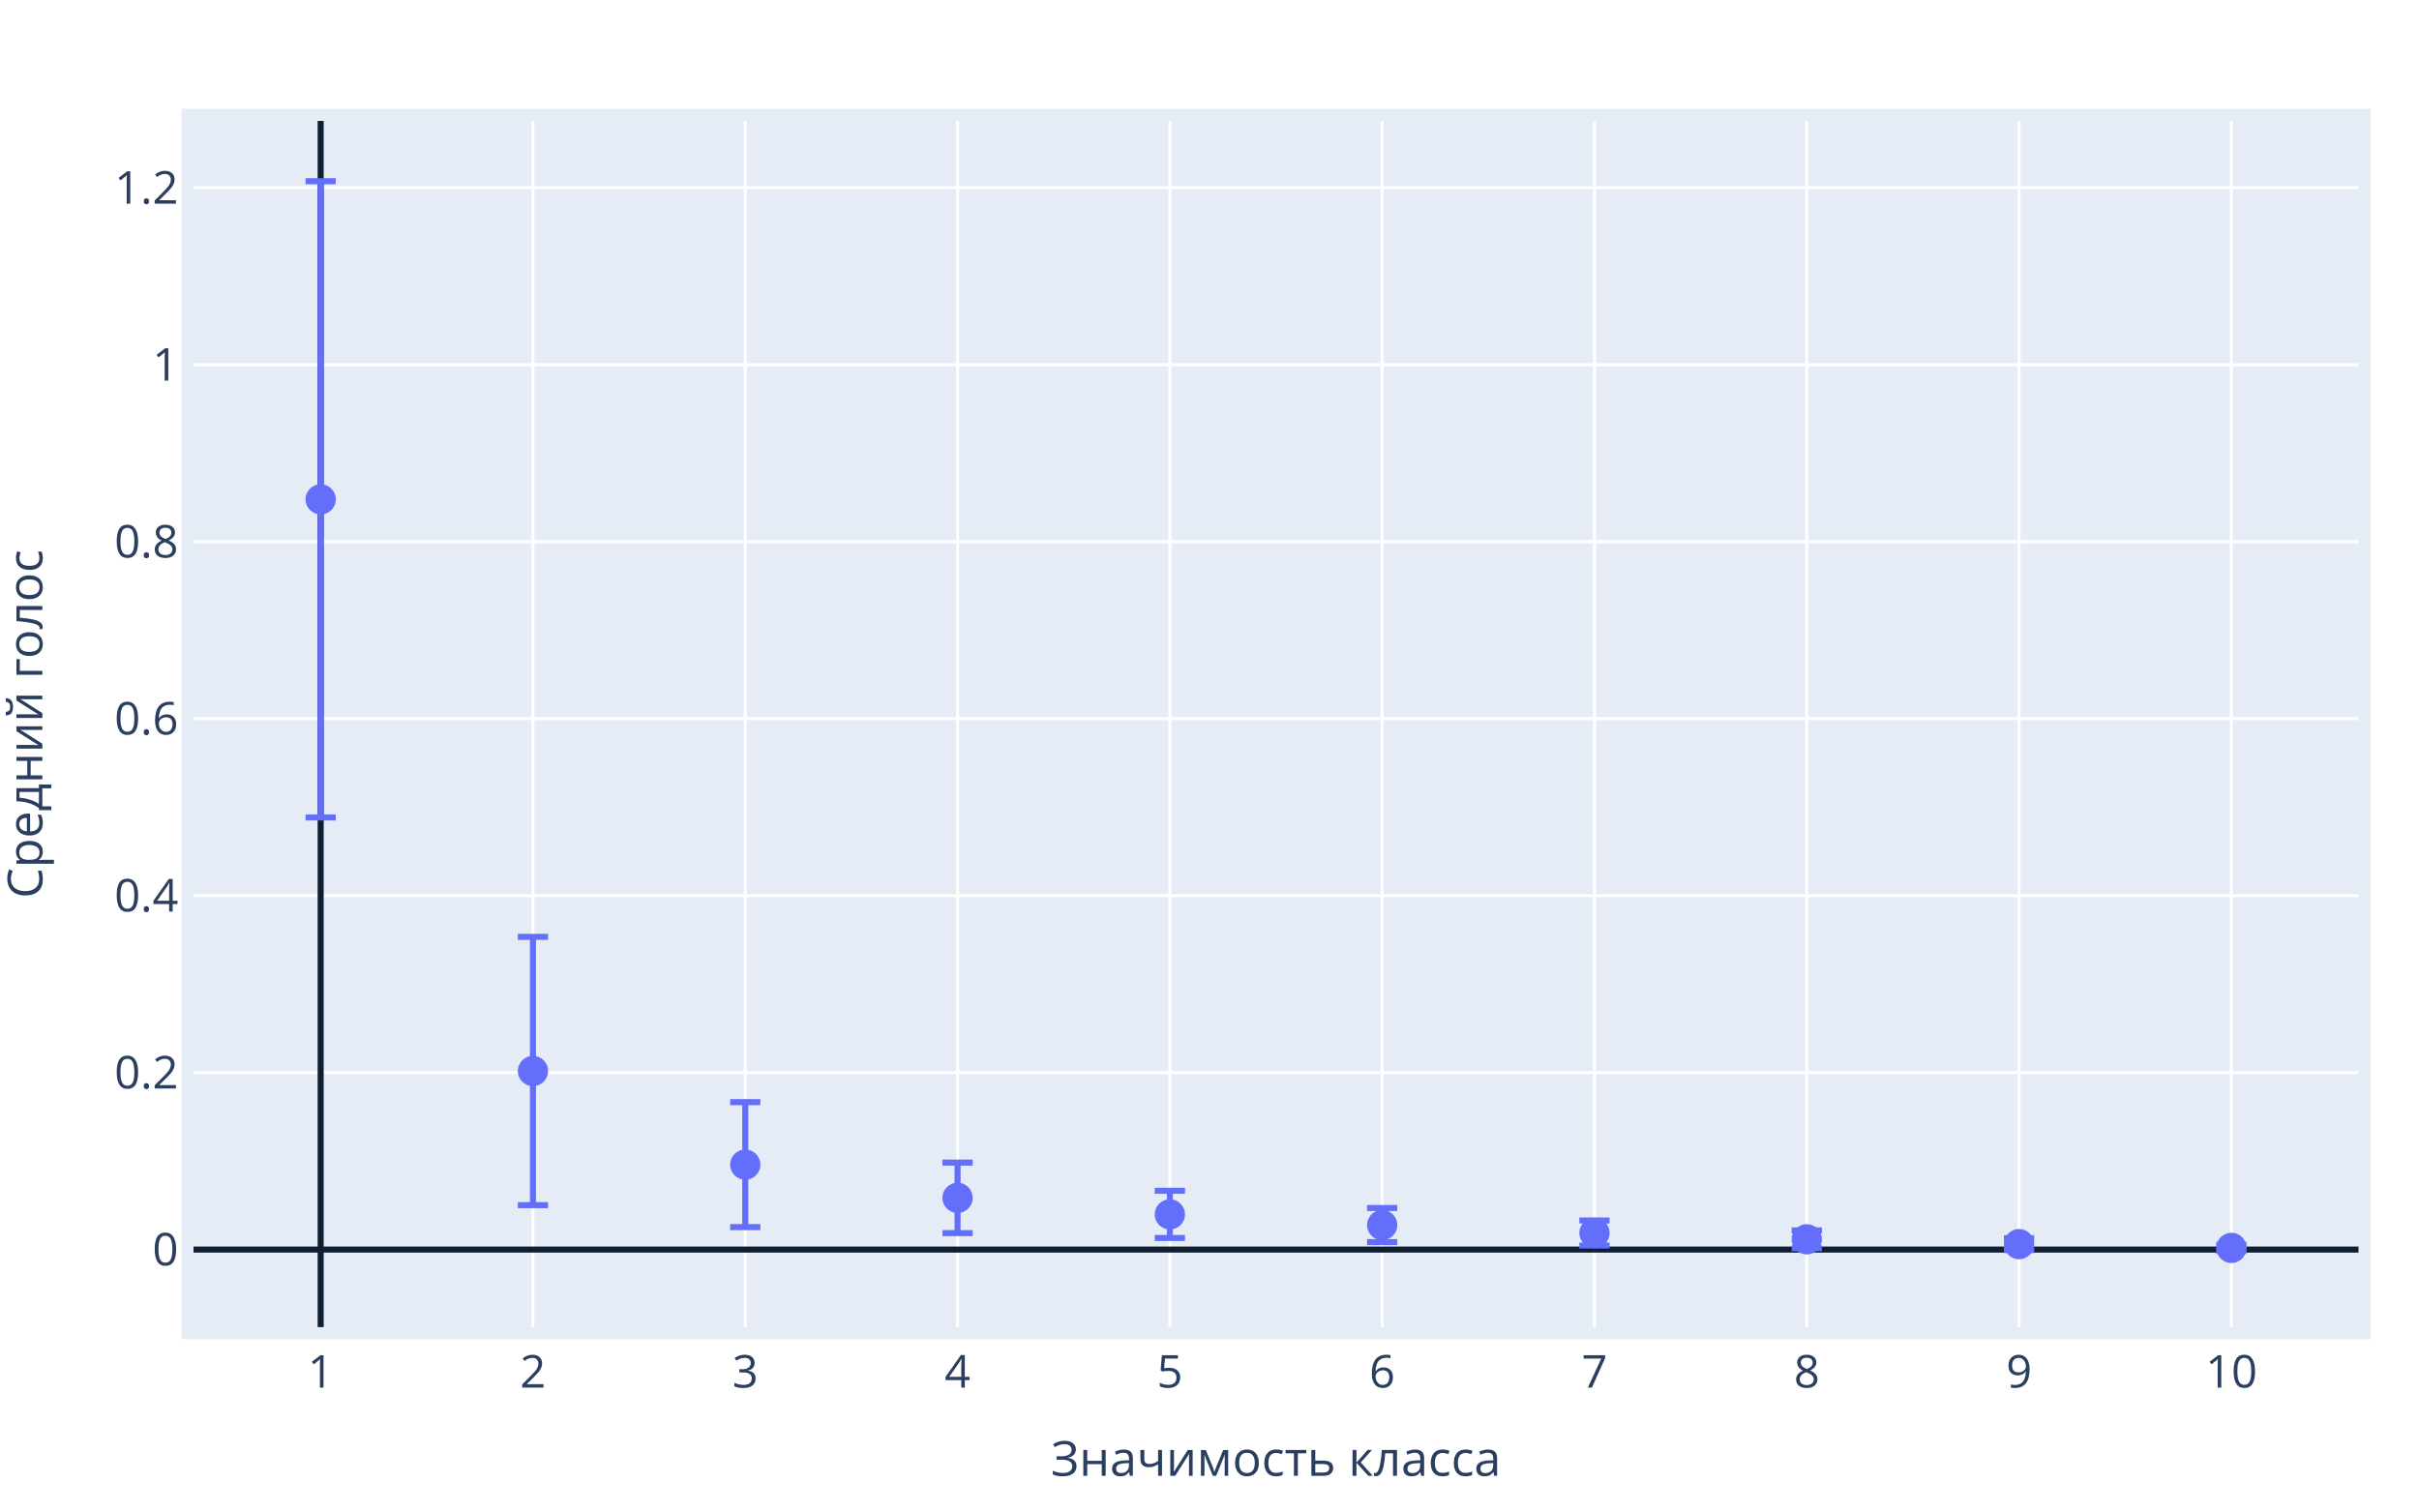
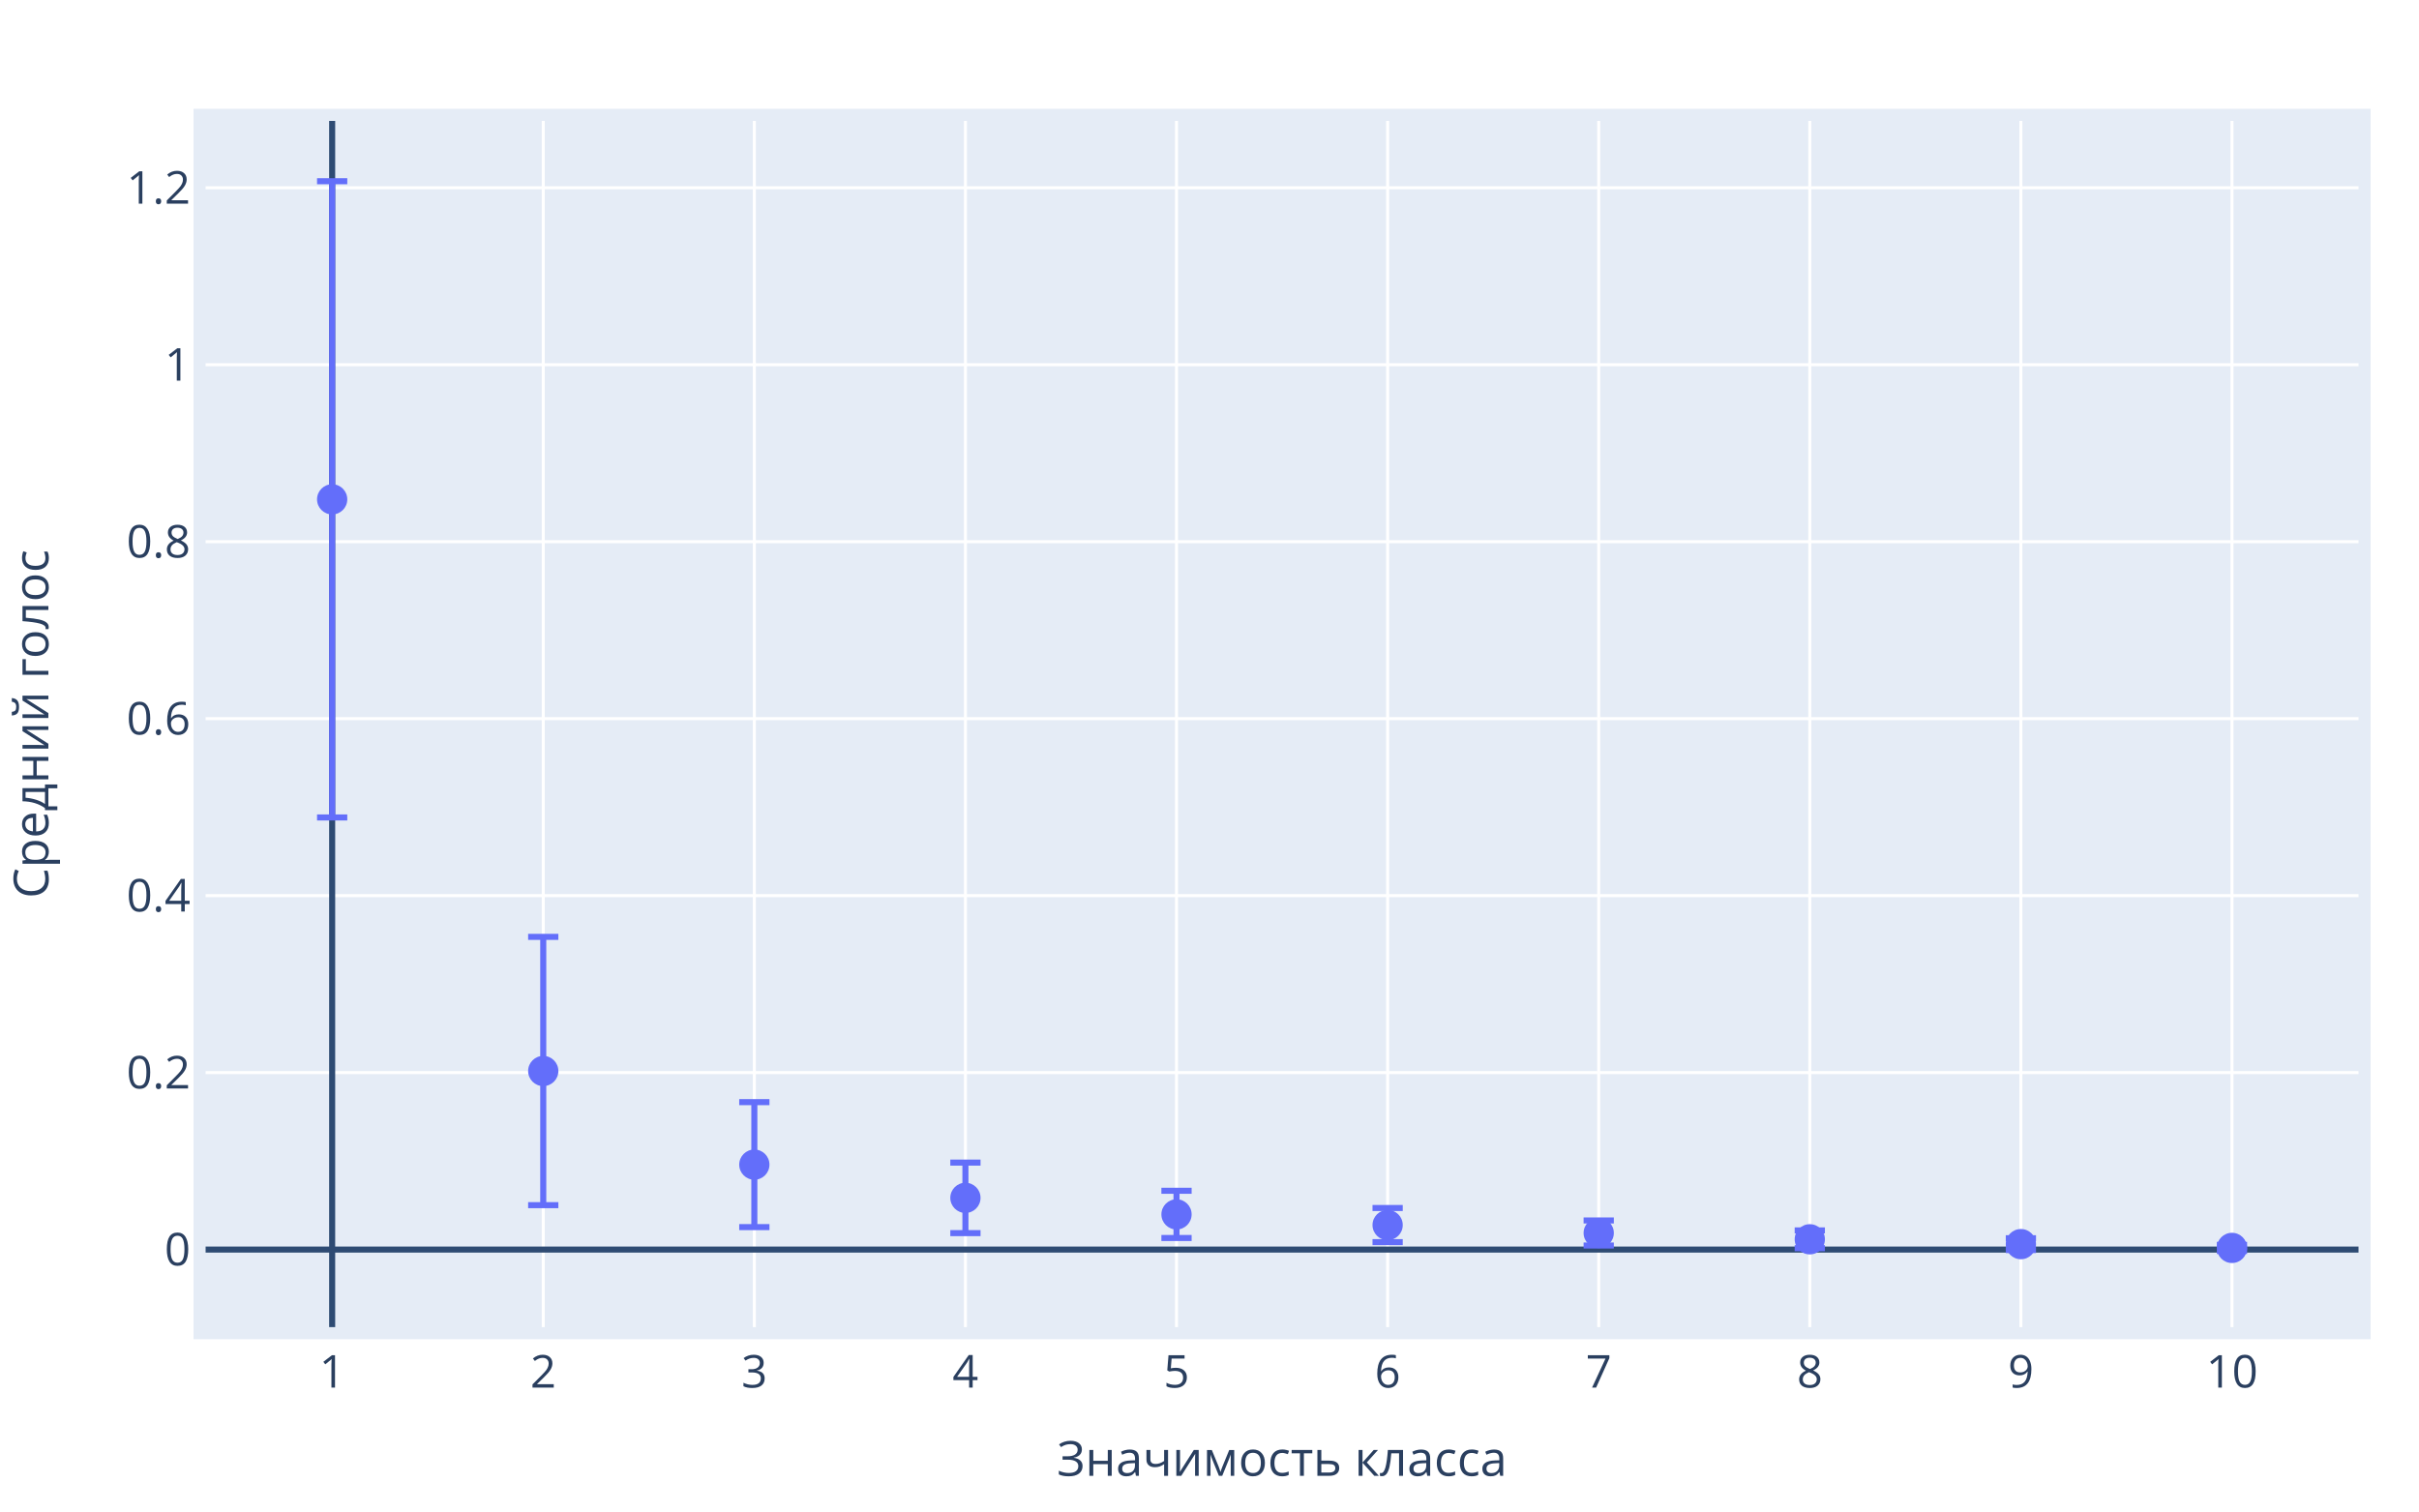
- <svg xmlns="http://www.w3.org/2000/svg" class="main-svg" width="800" height="500" viewBox="0 0 800 500">
+ <svg xmlns="http://www.w3.org/2000/svg" class="main-svg" width="800" height="500" style="" viewBox="0 0 800 500">
  <rect x="0" y="0" width="800" height="500" style="fill: rgb(255, 255, 255); fill-opacity: 1;" />
-   <defs id="defs-5c02e8">
+   <defs id="defs-a1fb37">
    <g class="clips">
-       <clipPath id="clip5c02e8xyplot" class="plotclip">
-         <rect width="716" height="399" />
-       </clipPath>
-       <clipPath class="axesclip" id="clip5c02e8x">
-         <rect x="64" y="0" width="716" height="500" />
-       </clipPath>
-       <clipPath class="axesclip" id="clip5c02e8y">
+       <clipPath id="clipa1fb37xyplot" class="plotclip">
+         <rect width="712" height="399" />
+       </clipPath>
+       <clipPath class="axesclip" id="clipa1fb37x">
+         <rect x="68" y="0" width="712" height="500" />
+       </clipPath>
+       <clipPath class="axesclip" id="clipa1fb37y">
        <rect x="0" y="40" width="800" height="399" />
      </clipPath>
-       <clipPath class="axesclip" id="clip5c02e8xy">
-         <rect x="64" y="40" width="716" height="399" />
+       <clipPath class="axesclip" id="clipa1fb37xy">
+         <rect x="68" y="40" width="712" height="399" />
      </clipPath>
    </g>
    <g class="gradients" />
  </defs>
  <g class="bglayer">
-     <rect class="bg" x="60" y="36" width="724" height="407" style="fill: rgb(229, 236, 246); fill-opacity: 1; stroke-width: 0;" />
+     <rect class="bg" x="64" y="36" width="720" height="407" style="fill: rgb(229, 236, 246); fill-opacity: 1; stroke-width: 0;" />
  </g>
  <g class="layer-below">
    <g class="imagelayer" />
    <g class="shapelayer" />
  </g>
  <g class="cartesianlayer">
    <g class="subplot xy">
      <g class="layer-subplot">
        <g class="shapelayer" />
        <g class="imagelayer" />
      </g>
      <g class="gridlayer">
        <g class="x">
-           <path class="xgrid crisp" transform="translate(176.26,0)" d="M0,40v399" style="stroke: rgb(255, 255, 255); stroke-opacity: 1; stroke-width: 1px;" />
-           <path class="xgrid crisp" transform="translate(246.47,0)" d="M0,40v399" style="stroke: rgb(255, 255, 255); stroke-opacity: 1; stroke-width: 1px;" />
-           <path class="xgrid crisp" transform="translate(316.68,0)" d="M0,40v399" style="stroke: rgb(255, 255, 255); stroke-opacity: 1; stroke-width: 1px;" />
-           <path class="xgrid crisp" transform="translate(386.89,0)" d="M0,40v399" style="stroke: rgb(255, 255, 255); stroke-opacity: 1; stroke-width: 1px;" />
-           <path class="xgrid crisp" transform="translate(457.11,0)" d="M0,40v399" style="stroke: rgb(255, 255, 255); stroke-opacity: 1; stroke-width: 1px;" />
-           <path class="xgrid crisp" transform="translate(527.32,0)" d="M0,40v399" style="stroke: rgb(255, 255, 255); stroke-opacity: 1; stroke-width: 1px;" />
-           <path class="xgrid crisp" transform="translate(597.53,0)" d="M0,40v399" style="stroke: rgb(255, 255, 255); stroke-opacity: 1; stroke-width: 1px;" />
-           <path class="xgrid crisp" transform="translate(667.74,0)" d="M0,40v399" style="stroke: rgb(255, 255, 255); stroke-opacity: 1; stroke-width: 1px;" />
-           <path class="xgrid crisp" transform="translate(737.95,0)" d="M0,40v399" style="stroke: rgb(255, 255, 255); stroke-opacity: 1; stroke-width: 1px;" />
+           <path class="xgrid crisp" transform="translate(179.66,0)" d="M0,40v399" style="stroke: rgb(255, 255, 255); stroke-opacity: 1; stroke-width: 1px;" />
+           <path class="xgrid crisp" transform="translate(249.47,0)" d="M0,40v399" style="stroke: rgb(255, 255, 255); stroke-opacity: 1; stroke-width: 1px;" />
+           <path class="xgrid crisp" transform="translate(319.28,0)" d="M0,40v399" style="stroke: rgb(255, 255, 255); stroke-opacity: 1; stroke-width: 1px;" />
+           <path class="xgrid crisp" transform="translate(389.09,0)" d="M0,40v399" style="stroke: rgb(255, 255, 255); stroke-opacity: 1; stroke-width: 1px;" />
+           <path class="xgrid crisp" transform="translate(458.91,0)" d="M0,40v399" style="stroke: rgb(255, 255, 255); stroke-opacity: 1; stroke-width: 1px;" />
+           <path class="xgrid crisp" transform="translate(528.72,0)" d="M0,40v399" style="stroke: rgb(255, 255, 255); stroke-opacity: 1; stroke-width: 1px;" />
+           <path class="xgrid crisp" transform="translate(598.53,0)" d="M0,40v399" style="stroke: rgb(255, 255, 255); stroke-opacity: 1; stroke-width: 1px;" />
+           <path class="xgrid crisp" transform="translate(668.34,0)" d="M0,40v399" style="stroke: rgb(255, 255, 255); stroke-opacity: 1; stroke-width: 1px;" />
+           <path class="xgrid crisp" transform="translate(738.15,0)" d="M0,40v399" style="stroke: rgb(255, 255, 255); stroke-opacity: 1; stroke-width: 1px;" />
        </g>
        <g class="y">
-           <path class="ygrid crisp" transform="translate(0,354.81)" d="M64,0h716" style="stroke: rgb(255, 255, 255); stroke-opacity: 1; stroke-width: 1px;" />
-           <path class="ygrid crisp" transform="translate(0,296.27)" d="M64,0h716" style="stroke: rgb(255, 255, 255); stroke-opacity: 1; stroke-width: 1px;" />
-           <path class="ygrid crisp" transform="translate(0,237.73)" d="M64,0h716" style="stroke: rgb(255, 255, 255); stroke-opacity: 1; stroke-width: 1px;" />
-           <path class="ygrid crisp" transform="translate(0,179.19)" d="M64,0h716" style="stroke: rgb(255, 255, 255); stroke-opacity: 1; stroke-width: 1px;" />
-           <path class="ygrid crisp" transform="translate(0,120.65)" d="M64,0h716" style="stroke: rgb(255, 255, 255); stroke-opacity: 1; stroke-width: 1px;" />
-           <path class="ygrid crisp" transform="translate(0,62.11)" d="M64,0h716" style="stroke: rgb(255, 255, 255); stroke-opacity: 1; stroke-width: 1px;" />
+           <path class="ygrid crisp" transform="translate(0,354.81)" d="M68,0h712" style="stroke: rgb(255, 255, 255); stroke-opacity: 1; stroke-width: 1px;" />
+           <path class="ygrid crisp" transform="translate(0,296.27)" d="M68,0h712" style="stroke: rgb(255, 255, 255); stroke-opacity: 1; stroke-width: 1px;" />
+           <path class="ygrid crisp" transform="translate(0,237.73)" d="M68,0h712" style="stroke: rgb(255, 255, 255); stroke-opacity: 1; stroke-width: 1px;" />
+           <path class="ygrid crisp" transform="translate(0,179.19)" d="M68,0h712" style="stroke: rgb(255, 255, 255); stroke-opacity: 1; stroke-width: 1px;" />
+           <path class="ygrid crisp" transform="translate(0,120.65)" d="M68,0h712" style="stroke: rgb(255, 255, 255); stroke-opacity: 1; stroke-width: 1px;" />
+           <path class="ygrid crisp" transform="translate(0,62.11)" d="M68,0h712" style="stroke: rgb(255, 255, 255); stroke-opacity: 1; stroke-width: 1px;" />
        </g>
      </g>
      <g class="zerolinelayer">
-         <path class="xzl zl crisp" transform="translate(106.05,0)" d="M0,40v399" style="stroke: rgb(15, 30, 49); stroke-opacity: 1; stroke-width: 2px;" />
-         <path class="yzl zl crisp" transform="translate(0,413.35)" d="M64,0h716" style="stroke: rgb(15, 30, 49); stroke-opacity: 1; stroke-width: 2px;" />
+         <path class="xzl zl crisp" transform="translate(109.85,0)" d="M0,40v399" style="stroke: rgb(46, 75, 115); stroke-opacity: 1; stroke-width: 2px;" />
+         <path class="yzl zl crisp" transform="translate(0,413.35)" d="M68,0h712" style="stroke: rgb(46, 75, 115); stroke-opacity: 1; stroke-width: 2px;" />
      </g>
      <path class="xlines-below" />
      <path class="ylines-below" />
      <g class="overlines-below" />
      <g class="xaxislayer-below" />
      <g class="yaxislayer-below" />
      <g class="overaxes-below" />
-       <g class="plot" transform="translate(64, 40)" clip-path="url('#clip5c02e8xyplot')">
+       <g class="plot" transform="translate(68, 40)" clip-path="url('#clipa1fb37xyplot')">
        <g class="scatterlayer mlayer">
-           <g class="trace scatter trace88c6efd5-9ed2-4d4c-b080-4c8496af923d" style="stroke-miterlimit: 2; opacity: 1;">
+           <g class="trace scatter trace651f056e-fbfe-4523-9575-69a6ba6eb80b" style="stroke-miterlimit: 2; opacity: 1;">
            <g class="fills" />
            <g class="errorbars">
              <g class="errorbar" style="opacity: 1;">
-                 <path class="yerror" d="M37.05,19.95h10m-5,0V230.41m-5,0h10" style="vector-effect: non-scaling-stroke; stroke-width: 2px; stroke: rgb(99, 110, 250); stroke-opacity: 1;" />
-               </g>
-               <g class="errorbar" style="opacity: 1;">
-                 <path class="yerror" d="M107.26,269.91h10m-5,0V358.66m-5,0h10" style="vector-effect: non-scaling-stroke; stroke-width: 2px; stroke: rgb(99, 110, 250); stroke-opacity: 1;" />
-               </g>
-               <g class="errorbar" style="opacity: 1;">
-                 <path class="yerror" d="M177.47,324.58h10m-5,0V365.92m-5,0h10" style="vector-effect: non-scaling-stroke; stroke-width: 2px; stroke: rgb(99, 110, 250); stroke-opacity: 1;" />
-               </g>
-               <g class="errorbar" style="opacity: 1;">
-                 <path class="yerror" d="M247.68,344.58h10m-5,0V367.91m-5,0h10" style="vector-effect: non-scaling-stroke; stroke-width: 2px; stroke: rgb(99, 110, 250); stroke-opacity: 1;" />
-               </g>
-               <g class="errorbar" style="opacity: 1;">
-                 <path class="yerror" d="M317.89,353.9h10m-5,0V369.52m-5,0h10" style="vector-effect: non-scaling-stroke; stroke-width: 2px; stroke: rgb(99, 110, 250); stroke-opacity: 1;" />
-               </g>
-               <g class="errorbar" style="opacity: 1;">
-                 <path class="yerror" d="M388.11,359.6h10m-5,0V370.89m-5,0h10" style="vector-effect: non-scaling-stroke; stroke-width: 2px; stroke: rgb(99, 110, 250); stroke-opacity: 1;" />
-               </g>
-               <g class="errorbar" style="opacity: 1;">
-                 <path class="yerror" d="M458.32,363.72h10m-5,0V372.01m-5,0h10" style="vector-effect: non-scaling-stroke; stroke-width: 2px; stroke: rgb(99, 110, 250); stroke-opacity: 1;" />
-               </g>
-               <g class="errorbar" style="opacity: 1;">
-                 <path class="yerror" d="M528.53,367.01h10m-5,0V372.89m-5,0h10" style="vector-effect: non-scaling-stroke; stroke-width: 2px; stroke: rgb(99, 110, 250); stroke-opacity: 1;" />
-               </g>
-               <g class="errorbar" style="opacity: 1;">
-                 <path class="yerror" d="M598.74,369.6h10m-5,0V373.51m-5,0h10" style="vector-effect: non-scaling-stroke; stroke-width: 2px; stroke: rgb(99, 110, 250); stroke-opacity: 1;" />
-               </g>
-               <g class="errorbar" style="opacity: 1;">
-                 <path class="yerror" d="M668.95,371.79h10m-5,0V373.81m-5,0h10" style="vector-effect: non-scaling-stroke; stroke-width: 2px; stroke: rgb(99, 110, 250); stroke-opacity: 1;" />
+                 <path class="yerror" d="M36.85,19.95h10m-5,0V230.41m-5,0h10" style="vector-effect: non-scaling-stroke; stroke-width: 2px; stroke: rgb(99, 110, 250); stroke-opacity: 1;" />
+               </g>
+               <g class="errorbar" style="opacity: 1;">
+                 <path class="yerror" d="M106.66,269.91h10m-5,0V358.66m-5,0h10" style="vector-effect: non-scaling-stroke; stroke-width: 2px; stroke: rgb(99, 110, 250); stroke-opacity: 1;" />
+               </g>
+               <g class="errorbar" style="opacity: 1;">
+                 <path class="yerror" d="M176.47,324.58h10m-5,0V365.92m-5,0h10" style="vector-effect: non-scaling-stroke; stroke-width: 2px; stroke: rgb(99, 110, 250); stroke-opacity: 1;" />
+               </g>
+               <g class="errorbar" style="opacity: 1;">
+                 <path class="yerror" d="M246.28,344.58h10m-5,0V367.91m-5,0h10" style="vector-effect: non-scaling-stroke; stroke-width: 2px; stroke: rgb(99, 110, 250); stroke-opacity: 1;" />
+               </g>
+               <g class="errorbar" style="opacity: 1;">
+                 <path class="yerror" d="M316.09,353.9h10m-5,0V369.52m-5,0h10" style="vector-effect: non-scaling-stroke; stroke-width: 2px; stroke: rgb(99, 110, 250); stroke-opacity: 1;" />
+               </g>
+               <g class="errorbar" style="opacity: 1;">
+                 <path class="yerror" d="M385.91,359.6h10m-5,0V370.89m-5,0h10" style="vector-effect: non-scaling-stroke; stroke-width: 2px; stroke: rgb(99, 110, 250); stroke-opacity: 1;" />
+               </g>
+               <g class="errorbar" style="opacity: 1;">
+                 <path class="yerror" d="M455.72,363.72h10m-5,0V372.01m-5,0h10" style="vector-effect: non-scaling-stroke; stroke-width: 2px; stroke: rgb(99, 110, 250); stroke-opacity: 1;" />
+               </g>
+               <g class="errorbar" style="opacity: 1;">
+                 <path class="yerror" d="M525.53,367.01h10m-5,0V372.89m-5,0h10" style="vector-effect: non-scaling-stroke; stroke-width: 2px; stroke: rgb(99, 110, 250); stroke-opacity: 1;" />
+               </g>
+               <g class="errorbar" style="opacity: 1;">
+                 <path class="yerror" d="M595.34,369.6h10m-5,0V373.51m-5,0h10" style="vector-effect: non-scaling-stroke; stroke-width: 2px; stroke: rgb(99, 110, 250); stroke-opacity: 1;" />
+               </g>
+               <g class="errorbar" style="opacity: 1;">
+                 <path class="yerror" d="M665.15,371.79h10m-5,0V373.81m-5,0h10" style="vector-effect: non-scaling-stroke; stroke-width: 2px; stroke: rgb(99, 110, 250); stroke-opacity: 1;" />
              </g>
            </g>
            <g class="lines" />
            <g class="points">
-               <path class="point" transform="translate(42.05,125.18)" d="M5,0A5,5 0 1,1 0,-5A5,5 0 0,1 5,0Z" style="opacity: 1; stroke-width: 0px; fill: rgb(99, 110, 250); fill-opacity: 1;" />
-               <path class="point" transform="translate(112.26,314.28)" d="M5,0A5,5 0 1,1 0,-5A5,5 0 0,1 5,0Z" style="opacity: 1; stroke-width: 0px; fill: rgb(99, 110, 250); fill-opacity: 1;" />
-               <path class="point" transform="translate(182.47,345.25)" d="M5,0A5,5 0 1,1 0,-5A5,5 0 0,1 5,0Z" style="opacity: 1; stroke-width: 0px; fill: rgb(99, 110, 250); fill-opacity: 1;" />
-               <path class="point" transform="translate(252.68,356.24)" d="M5,0A5,5 0 1,1 0,-5A5,5 0 0,1 5,0Z" style="opacity: 1; stroke-width: 0px; fill: rgb(99, 110, 250); fill-opacity: 1;" />
-               <path class="point" transform="translate(322.89,361.71)" d="M5,0A5,5 0 1,1 0,-5A5,5 0 0,1 5,0Z" style="opacity: 1; stroke-width: 0px; fill: rgb(99, 110, 250); fill-opacity: 1;" />
-               <path class="point" transform="translate(393.11,365.24)" d="M5,0A5,5 0 1,1 0,-5A5,5 0 0,1 5,0Z" style="opacity: 1; stroke-width: 0px; fill: rgb(99, 110, 250); fill-opacity: 1;" />
-               <path class="point" transform="translate(463.32,367.86)" d="M5,0A5,5 0 1,1 0,-5A5,5 0 0,1 5,0Z" style="opacity: 1; stroke-width: 0px; fill: rgb(99, 110, 250); fill-opacity: 1;" />
-               <path class="point" transform="translate(533.53,369.95)" d="M5,0A5,5 0 1,1 0,-5A5,5 0 0,1 5,0Z" style="opacity: 1; stroke-width: 0px; fill: rgb(99, 110, 250); fill-opacity: 1;" />
-               <path class="point" transform="translate(603.74,371.55)" d="M5,0A5,5 0 1,1 0,-5A5,5 0 0,1 5,0Z" style="opacity: 1; stroke-width: 0px; fill: rgb(99, 110, 250); fill-opacity: 1;" />
-               <path class="point" transform="translate(673.95,372.8)" d="M5,0A5,5 0 1,1 0,-5A5,5 0 0,1 5,0Z" style="opacity: 1; stroke-width: 0px; fill: rgb(99, 110, 250); fill-opacity: 1;" />
+               <path class="point" transform="translate(41.85,125.18)" d="M5,0A5,5 0 1,1 0,-5A5,5 0 0,1 5,0Z" style="opacity: 1; stroke-width: 0px; fill: rgb(99, 110, 250); fill-opacity: 1;" />
+               <path class="point" transform="translate(111.66,314.28)" d="M5,0A5,5 0 1,1 0,-5A5,5 0 0,1 5,0Z" style="opacity: 1; stroke-width: 0px; fill: rgb(99, 110, 250); fill-opacity: 1;" />
+               <path class="point" transform="translate(181.47,345.25)" d="M5,0A5,5 0 1,1 0,-5A5,5 0 0,1 5,0Z" style="opacity: 1; stroke-width: 0px; fill: rgb(99, 110, 250); fill-opacity: 1;" />
+               <path class="point" transform="translate(251.28,356.24)" d="M5,0A5,5 0 1,1 0,-5A5,5 0 0,1 5,0Z" style="opacity: 1; stroke-width: 0px; fill: rgb(99, 110, 250); fill-opacity: 1;" />
+               <path class="point" transform="translate(321.09,361.71)" d="M5,0A5,5 0 1,1 0,-5A5,5 0 0,1 5,0Z" style="opacity: 1; stroke-width: 0px; fill: rgb(99, 110, 250); fill-opacity: 1;" />
+               <path class="point" transform="translate(390.91,365.24)" d="M5,0A5,5 0 1,1 0,-5A5,5 0 0,1 5,0Z" style="opacity: 1; stroke-width: 0px; fill: rgb(99, 110, 250); fill-opacity: 1;" />
+               <path class="point" transform="translate(460.72,367.86)" d="M5,0A5,5 0 1,1 0,-5A5,5 0 0,1 5,0Z" style="opacity: 1; stroke-width: 0px; fill: rgb(99, 110, 250); fill-opacity: 1;" />
+               <path class="point" transform="translate(530.53,369.95)" d="M5,0A5,5 0 1,1 0,-5A5,5 0 0,1 5,0Z" style="opacity: 1; stroke-width: 0px; fill: rgb(99, 110, 250); fill-opacity: 1;" />
+               <path class="point" transform="translate(600.34,371.55)" d="M5,0A5,5 0 1,1 0,-5A5,5 0 0,1 5,0Z" style="opacity: 1; stroke-width: 0px; fill: rgb(99, 110, 250); fill-opacity: 1;" />
+               <path class="point" transform="translate(670.15,372.8)" d="M5,0A5,5 0 1,1 0,-5A5,5 0 0,1 5,0Z" style="opacity: 1; stroke-width: 0px; fill: rgb(99, 110, 250); fill-opacity: 1;" />
            </g>
            <g class="text" />
          </g>
        </g>
      </g>
      <g class="overplot" />
      <path class="xlines-above crisp" d="M0,0" style="fill: none;" />
      <path class="ylines-above crisp" d="M0,0" style="fill: none;" />
      <g class="overlines-above" />
      <g class="xaxislayer-above">
        <g class="xtick">
-           <text text-anchor="middle" x="0" y="459" transform="translate(106.05,0)" style="font-family: 'Open Sans', verdana, arial, sans-serif; font-size: 15px; fill: rgb(42, 63, 95); fill-opacity: 1; white-space: pre;">1</text>
-         </g>
-         <g class="xtick">
-           <text text-anchor="middle" x="0" y="459" transform="translate(176.26,0)" style="font-family: 'Open Sans', verdana, arial, sans-serif; font-size: 15px; fill: rgb(42, 63, 95); fill-opacity: 1; white-space: pre;">2</text>
-         </g>
-         <g class="xtick">
-           <text text-anchor="middle" x="0" y="459" transform="translate(246.47,0)" style="font-family: 'Open Sans', verdana, arial, sans-serif; font-size: 15px; fill: rgb(42, 63, 95); fill-opacity: 1; white-space: pre;">3</text>
-         </g>
-         <g class="xtick">
-           <text text-anchor="middle" x="0" y="459" transform="translate(316.68,0)" style="font-family: 'Open Sans', verdana, arial, sans-serif; font-size: 15px; fill: rgb(42, 63, 95); fill-opacity: 1; white-space: pre;">4</text>
-         </g>
-         <g class="xtick">
-           <text text-anchor="middle" x="0" y="459" transform="translate(386.89,0)" style="font-family: 'Open Sans', verdana, arial, sans-serif; font-size: 15px; fill: rgb(42, 63, 95); fill-opacity: 1; white-space: pre;">5</text>
-         </g>
-         <g class="xtick">
-           <text text-anchor="middle" x="0" y="459" transform="translate(457.11,0)" style="font-family: 'Open Sans', verdana, arial, sans-serif; font-size: 15px; fill: rgb(42, 63, 95); fill-opacity: 1; white-space: pre;">6</text>
-         </g>
-         <g class="xtick">
-           <text text-anchor="middle" x="0" y="459" transform="translate(527.32,0)" style="font-family: 'Open Sans', verdana, arial, sans-serif; font-size: 15px; fill: rgb(42, 63, 95); fill-opacity: 1; white-space: pre;">7</text>
-         </g>
-         <g class="xtick">
-           <text text-anchor="middle" x="0" y="459" transform="translate(597.53,0)" style="font-family: 'Open Sans', verdana, arial, sans-serif; font-size: 15px; fill: rgb(42, 63, 95); fill-opacity: 1; white-space: pre;">8</text>
-         </g>
-         <g class="xtick">
-           <text text-anchor="middle" x="0" y="459" transform="translate(667.74,0)" style="font-family: 'Open Sans', verdana, arial, sans-serif; font-size: 15px; fill: rgb(42, 63, 95); fill-opacity: 1; white-space: pre;">9</text>
-         </g>
-         <g class="xtick">
-           <text text-anchor="middle" x="0" y="459" transform="translate(737.95,0)" style="font-family: 'Open Sans', verdana, arial, sans-serif; font-size: 15px; fill: rgb(42, 63, 95); fill-opacity: 1; white-space: pre;">10</text>
+           <text text-anchor="middle" x="0" y="459" transform="translate(109.85,0)" style="font-family: 'Open Sans', verdana, arial, sans-serif; font-size: 15px; fill: rgb(42, 63, 95); fill-opacity: 1; white-space: pre;">1</text>
+         </g>
+         <g class="xtick">
+           <text text-anchor="middle" x="0" y="459" transform="translate(179.66,0)" style="font-family: 'Open Sans', verdana, arial, sans-serif; font-size: 15px; fill: rgb(42, 63, 95); fill-opacity: 1; white-space: pre;">2</text>
+         </g>
+         <g class="xtick">
+           <text text-anchor="middle" x="0" y="459" transform="translate(249.47,0)" style="font-family: 'Open Sans', verdana, arial, sans-serif; font-size: 15px; fill: rgb(42, 63, 95); fill-opacity: 1; white-space: pre;">3</text>
+         </g>
+         <g class="xtick">
+           <text text-anchor="middle" x="0" y="459" transform="translate(319.28,0)" style="font-family: 'Open Sans', verdana, arial, sans-serif; font-size: 15px; fill: rgb(42, 63, 95); fill-opacity: 1; white-space: pre;">4</text>
+         </g>
+         <g class="xtick">
+           <text text-anchor="middle" x="0" y="459" transform="translate(389.09,0)" style="font-family: 'Open Sans', verdana, arial, sans-serif; font-size: 15px; fill: rgb(42, 63, 95); fill-opacity: 1; white-space: pre;">5</text>
+         </g>
+         <g class="xtick">
+           <text text-anchor="middle" x="0" y="459" transform="translate(458.91,0)" style="font-family: 'Open Sans', verdana, arial, sans-serif; font-size: 15px; fill: rgb(42, 63, 95); fill-opacity: 1; white-space: pre;">6</text>
+         </g>
+         <g class="xtick">
+           <text text-anchor="middle" x="0" y="459" transform="translate(528.72,0)" style="font-family: 'Open Sans', verdana, arial, sans-serif; font-size: 15px; fill: rgb(42, 63, 95); fill-opacity: 1; white-space: pre;">7</text>
+         </g>
+         <g class="xtick">
+           <text text-anchor="middle" x="0" y="459" transform="translate(598.53,0)" style="font-family: 'Open Sans', verdana, arial, sans-serif; font-size: 15px; fill: rgb(42, 63, 95); fill-opacity: 1; white-space: pre;">8</text>
+         </g>
+         <g class="xtick">
+           <text text-anchor="middle" x="0" y="459" transform="translate(668.34,0)" style="font-family: 'Open Sans', verdana, arial, sans-serif; font-size: 15px; fill: rgb(42, 63, 95); fill-opacity: 1; white-space: pre;">9</text>
+         </g>
+         <g class="xtick">
+           <text text-anchor="middle" x="0" y="459" transform="translate(738.15,0)" style="font-family: 'Open Sans', verdana, arial, sans-serif; font-size: 15px; fill: rgb(42, 63, 95); fill-opacity: 1; white-space: pre;">10</text>
        </g>
      </g>
      <g class="yaxislayer-above">
        <g class="ytick">
-           <text text-anchor="end" x="59" y="5.25" transform="translate(0,413.35)" style="font-family: 'Open Sans', verdana, arial, sans-serif; font-size: 15px; fill: rgb(42, 63, 95); fill-opacity: 1; white-space: pre;">0</text>
-         </g>
-         <g class="ytick">
-           <text text-anchor="end" x="59" y="5.25" transform="translate(0,354.81)" style="font-family: 'Open Sans', verdana, arial, sans-serif; font-size: 15px; fill: rgb(42, 63, 95); fill-opacity: 1; white-space: pre;">0.2</text>
-         </g>
-         <g class="ytick">
-           <text text-anchor="end" x="59" y="5.25" transform="translate(0,296.27)" style="font-family: 'Open Sans', verdana, arial, sans-serif; font-size: 15px; fill: rgb(42, 63, 95); fill-opacity: 1; white-space: pre;">0.4</text>
-         </g>
-         <g class="ytick">
-           <text text-anchor="end" x="59" y="5.25" transform="translate(0,237.73)" style="font-family: 'Open Sans', verdana, arial, sans-serif; font-size: 15px; fill: rgb(42, 63, 95); fill-opacity: 1; white-space: pre;">0.6</text>
-         </g>
-         <g class="ytick">
-           <text text-anchor="end" x="59" y="5.25" transform="translate(0,179.19)" style="font-family: 'Open Sans', verdana, arial, sans-serif; font-size: 15px; fill: rgb(42, 63, 95); fill-opacity: 1; white-space: pre;">0.8</text>
-         </g>
-         <g class="ytick">
-           <text text-anchor="end" x="59" y="5.25" transform="translate(0,120.65)" style="font-family: 'Open Sans', verdana, arial, sans-serif; font-size: 15px; fill: rgb(42, 63, 95); fill-opacity: 1; white-space: pre;">1</text>
-         </g>
-         <g class="ytick">
-           <text text-anchor="end" x="59" y="5.25" transform="translate(0,62.11)" style="font-family: 'Open Sans', verdana, arial, sans-serif; font-size: 15px; fill: rgb(42, 63, 95); fill-opacity: 1; white-space: pre;">1.2</text>
+           <text text-anchor="end" x="63" y="5.25" transform="translate(0,413.35)" style="font-family: 'Open Sans', verdana, arial, sans-serif; font-size: 15px; fill: rgb(42, 63, 95); fill-opacity: 1; white-space: pre;">0</text>
+         </g>
+         <g class="ytick">
+           <text text-anchor="end" x="63" y="5.25" transform="translate(0,354.81)" style="font-family: 'Open Sans', verdana, arial, sans-serif; font-size: 15px; fill: rgb(42, 63, 95); fill-opacity: 1; white-space: pre;">0.2</text>
+         </g>
+         <g class="ytick">
+           <text text-anchor="end" x="63" y="5.25" transform="translate(0,296.27)" style="font-family: 'Open Sans', verdana, arial, sans-serif; font-size: 15px; fill: rgb(42, 63, 95); fill-opacity: 1; white-space: pre;">0.4</text>
+         </g>
+         <g class="ytick">
+           <text text-anchor="end" x="63" y="5.25" transform="translate(0,237.73)" style="font-family: 'Open Sans', verdana, arial, sans-serif; font-size: 15px; fill: rgb(42, 63, 95); fill-opacity: 1; white-space: pre;">0.6</text>
+         </g>
+         <g class="ytick">
+           <text text-anchor="end" x="63" y="5.25" transform="translate(0,179.19)" style="font-family: 'Open Sans', verdana, arial, sans-serif; font-size: 15px; fill: rgb(42, 63, 95); fill-opacity: 1; white-space: pre;">0.8</text>
+         </g>
+         <g class="ytick">
+           <text text-anchor="end" x="63" y="5.25" transform="translate(0,120.65)" style="font-family: 'Open Sans', verdana, arial, sans-serif; font-size: 15px; fill: rgb(42, 63, 95); fill-opacity: 1; white-space: pre;">1</text>
+         </g>
+         <g class="ytick">
+           <text text-anchor="end" x="63" y="5.25" transform="translate(0,62.11)" style="font-family: 'Open Sans', verdana, arial, sans-serif; font-size: 15px; fill: rgb(42, 63, 95); fill-opacity: 1; white-space: pre;">1.2</text>
        </g>
      </g>
      <g class="overaxes-above" />
    </g>
  </g>
  <g class="polarlayer" />
  <g class="ternarylayer" />
  <g class="geolayer" />
  <g class="funnelarealayer" />
  <g class="pielayer" />
  <g class="treemaplayer" />
  <g class="sunburstlayer" />
  <g class="glimages" />
-   <defs id="topdefs-5c02e8">
+   <defs id="topdefs-a1fb37">
    <g class="clips" />
  </defs>
  <g class="layer-above">
    <g class="imagelayer" />
    <g class="shapelayer" />
  </g>
  <g class="infolayer">
    <g class="g-gtitle" />
    <g class="g-xtitle">
-       <text class="xtitle" x="422" y="488.2" text-anchor="middle" style="font-family: 'Open Sans', verdana, arial, sans-serif; font-size: 16px; fill: rgb(42, 63, 95); opacity: 1; font-weight: normal; white-space: pre;">Значимость класса</text>
-     </g>
-     <g class="g-ytitle" transform="translate(2.05957,0)">
-       <text class="ytitle" transform="rotate(-90,11.94062,239.5)" x="11.941" y="239.5" text-anchor="middle" style="font-family: 'Open Sans', verdana, arial, sans-serif; font-size: 16px; fill: rgb(42, 63, 95); opacity: 1; font-weight: normal; white-space: pre;">Средний голос</text>
+       <text class="xtitle" x="424" y="488.2" text-anchor="middle" style="font-family: 'Open Sans', verdana, arial, sans-serif; font-size: 16px; fill: rgb(42, 63, 95); opacity: 1; font-weight: normal; white-space: pre;">Значимость класса</text>
+     </g>
+     <g class="g-ytitle" transform="translate(3.731445,0)">
+       <text class="ytitle" transform="rotate(-90,12.26875,239.5)" x="12.269" y="239.5" text-anchor="middle" style="font-family: 'Open Sans', verdana, arial, sans-serif; font-size: 16px; fill: rgb(42, 63, 95); opacity: 1; font-weight: normal; white-space: pre;">Средний голос</text>
    </g>
  </g>
</svg>
